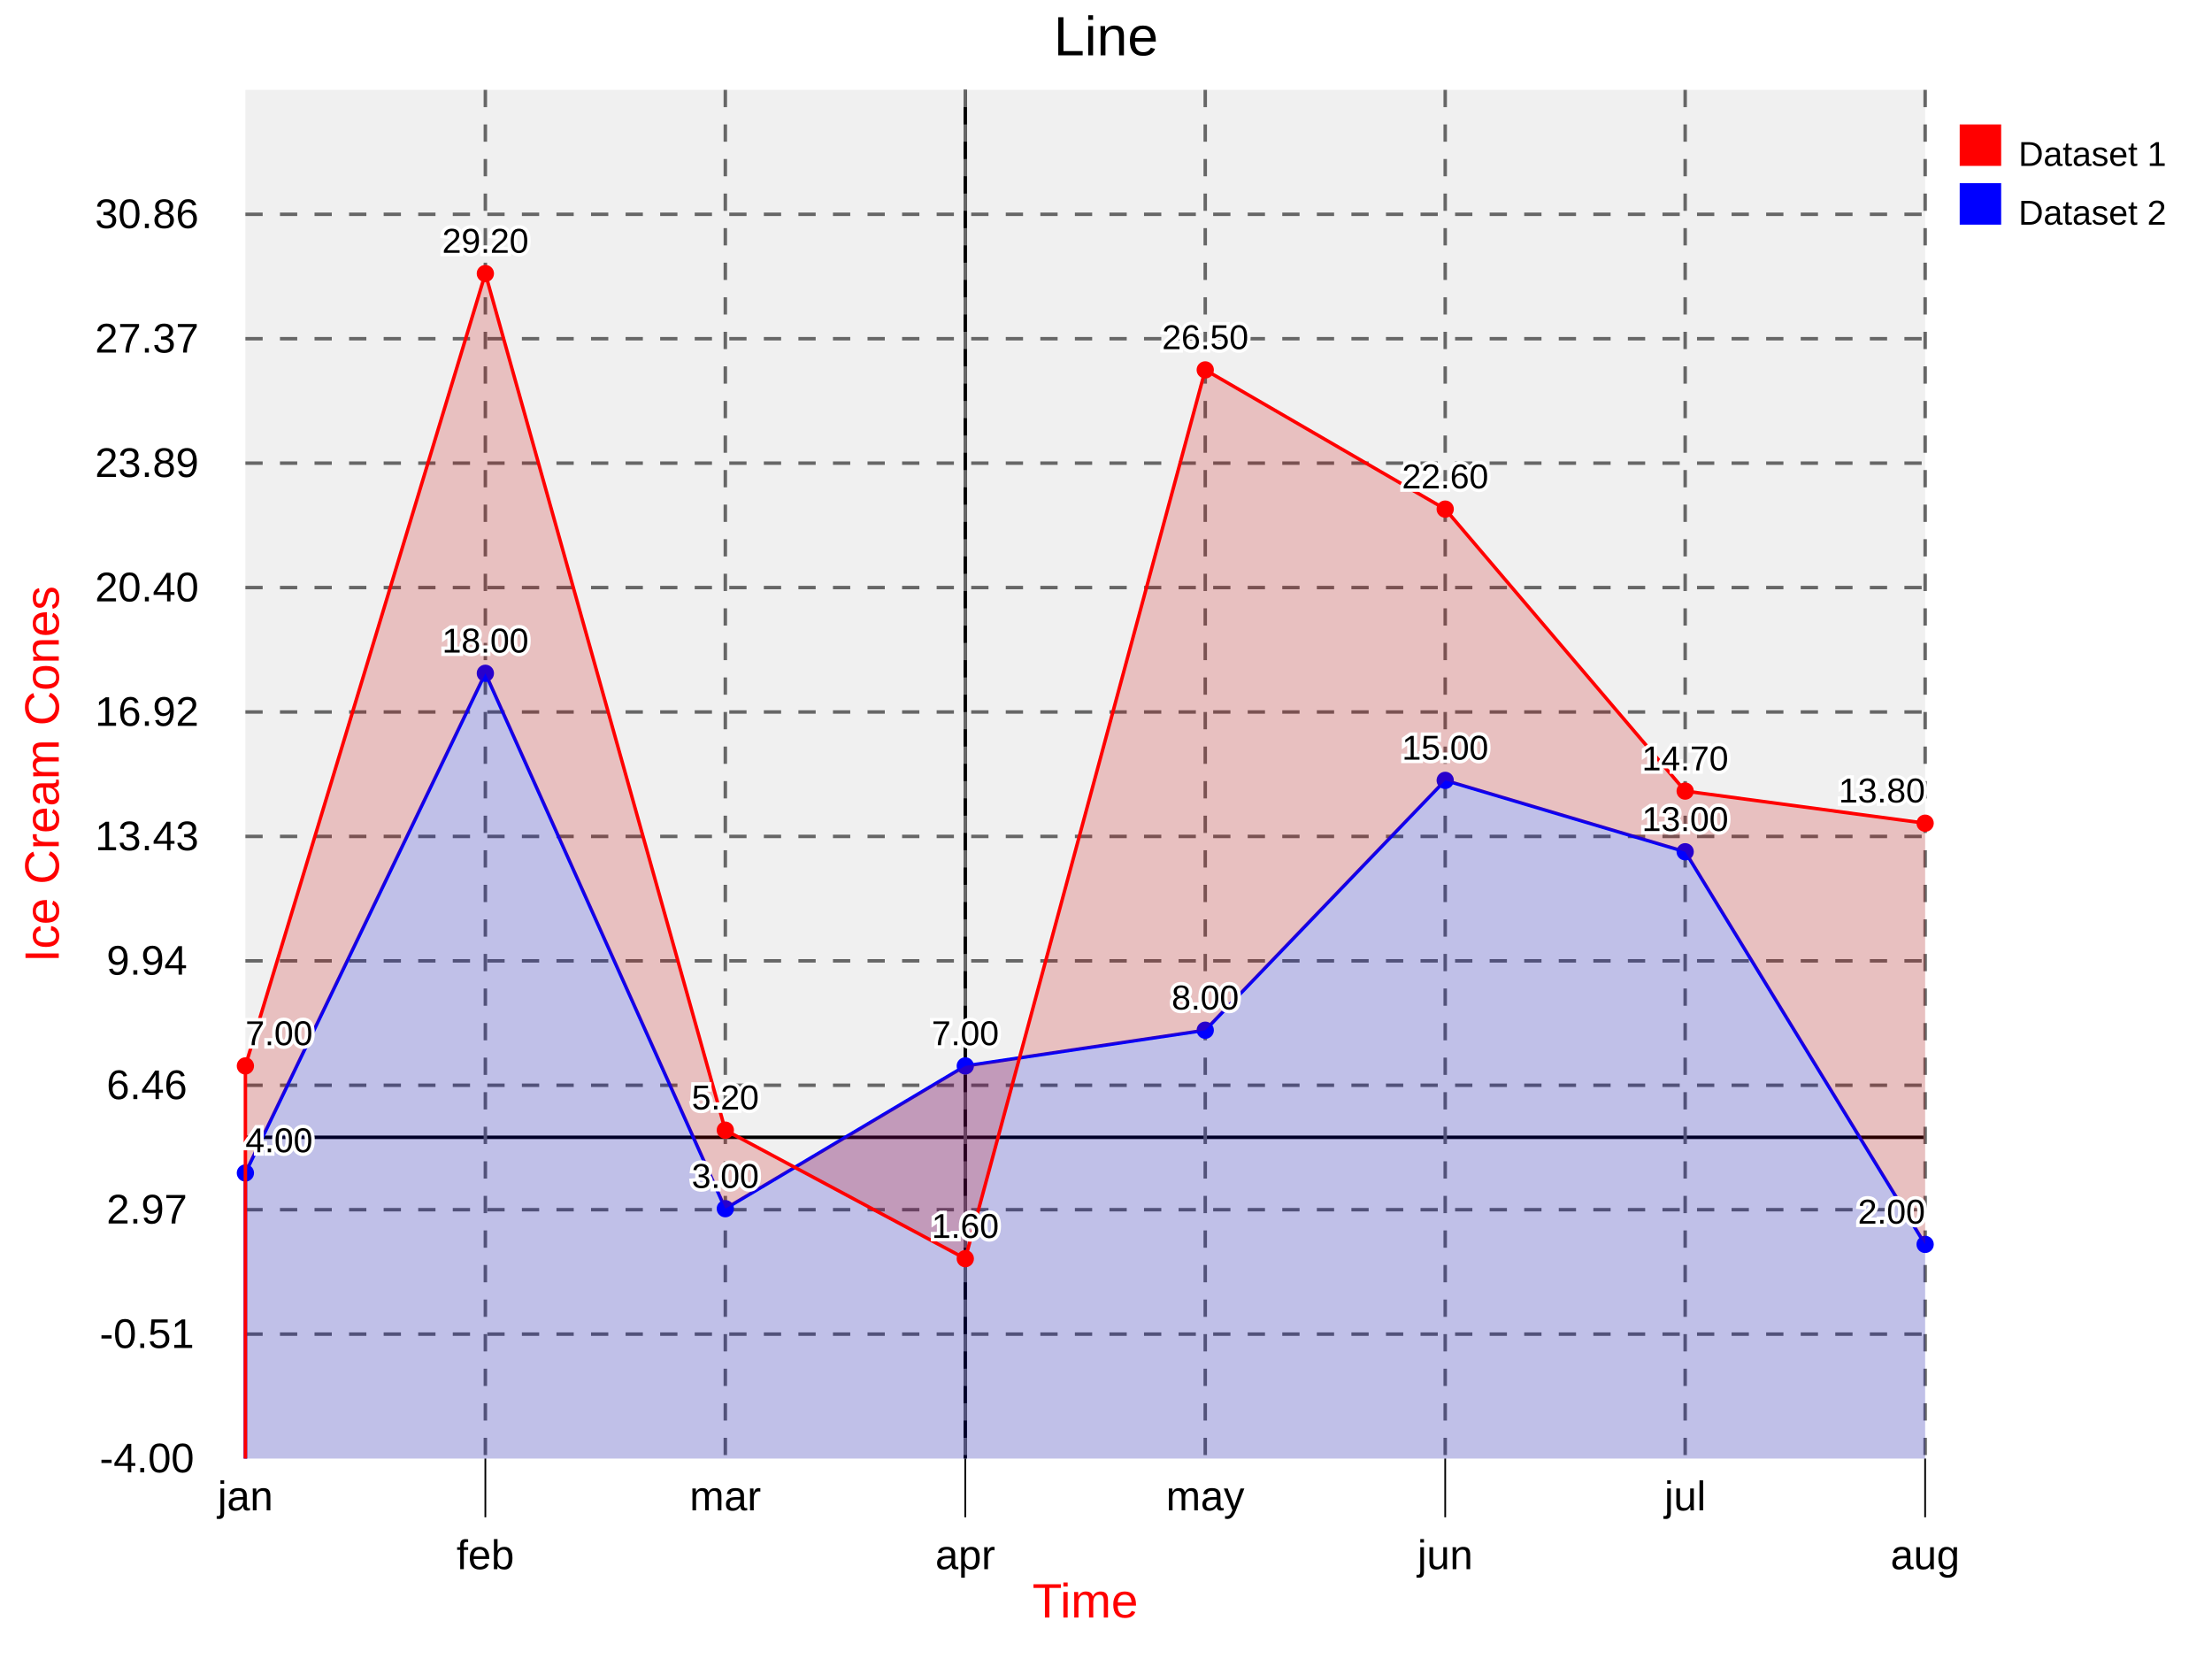
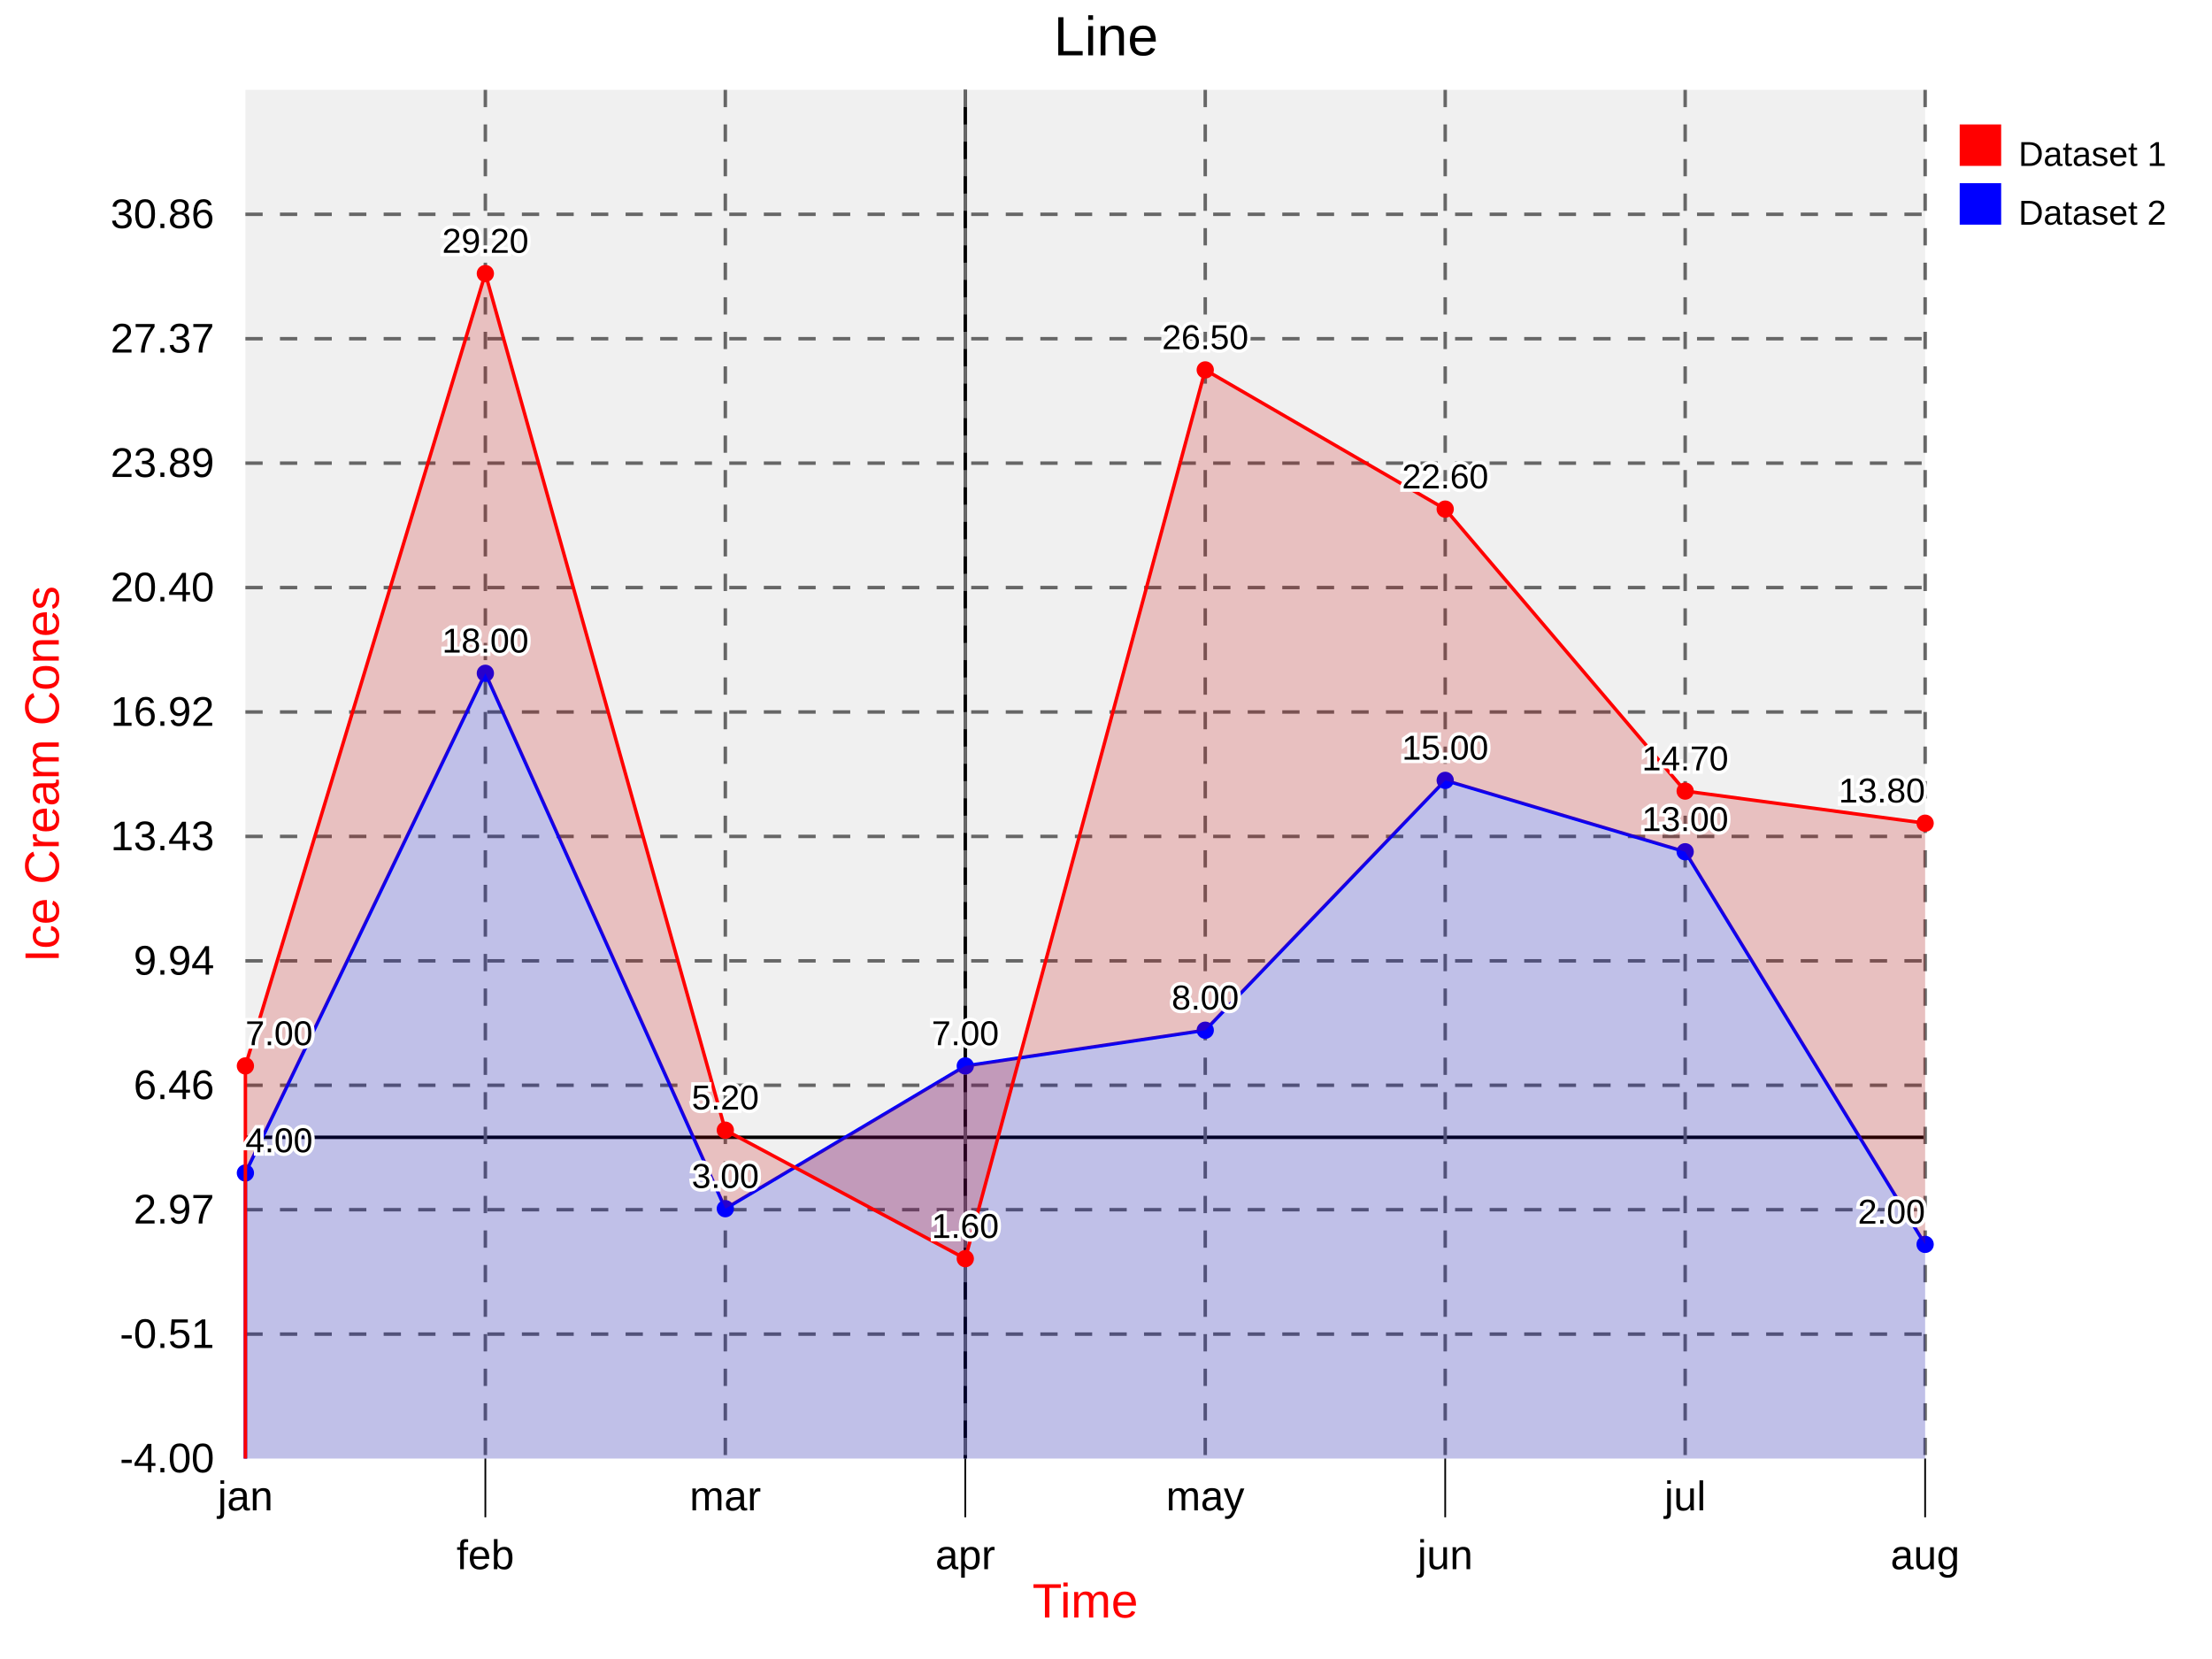
<svg xmlns="http://www.w3.org/2000/svg" xmlns:xlink="http://www.w3.org/1999/xlink" width="640" height="480" viewBox="0 0 640 480">
  <defs>
    <style type="text/css">
/* Copy from here for external style sheet */
.svgBackground{
  fill:#ffffff;
}
.graphBackground{
  fill:#f0f0f0;
}

/* graphs titles */
.mainTitle{
  text-anchor: middle;
  fill: #000000;
  font-size: 16px;
  font-family: "Arial", sans-serif;
  font-weight: normal;
}
.subTitle{
  text-anchor: middle;
  fill: #999999;
  font-size: 14px;
  font-family: "Arial", sans-serif;
  font-weight: normal;
}

.axis{
  stroke: #000000;
  stroke-width: 1px;
}

.guideLines{
  stroke: #666666;
  stroke-width: 1px;
  stroke-dasharray: 5 5;
}

.xAxisLabels{
  text-anchor: middle;
  fill: #000000;
  font-size: 12px;
  font-family: "Arial", sans-serif;
  font-weight: normal;
}

.yAxisLabels{
  text-anchor: end;
  fill: #000000;
  font-size: 12px;
  font-family: "Arial", sans-serif;
  font-weight: normal;
}

.xAxisTitle{
  text-anchor: middle;
  fill: #ff0000;
  font-size: 14px;
  font-family: "Arial", sans-serif;
  font-weight: normal;
}

.yAxisTitle{
  fill: #ff0000;
  text-anchor: middle;
  font-size: 14px;
  font-family: "Arial", sans-serif;
  font-weight: normal;
}

.dataPointLabel, .dataPointLabelBackground, .dataPointPopup, .dataPointPopupMask{
  fill: #000000;
  text-anchor:middle;
  font-size: 10px;
  font-family: "Arial", sans-serif;
  font-weight: normal;
}

.dataPointLabelBackground{
  stroke: #ffffff;
  stroke-width: 2;
}

.dataPointPopupMask{
  stroke: white;
  stroke-width: 7;
}

.dataPointPopup{
  fill: black;
  stroke-width: 2;
}

.staggerGuideLine{
  fill: none;
  stroke: #000000;
  stroke-width: 0.5px;
}

/* default line styles */
.line1{
	fill: none;
	stroke: #ff0000;
	stroke-width: 1px;
}
.line2{
	fill: none;
	stroke: #0000ff;
	stroke-width: 1px;
}
.line3{
	fill: none;
	stroke: #00ff00;
	stroke-width: 1px;
}
.line4{
	fill: none;
	stroke: #ffcc00;
	stroke-width: 1px;
}
.line5{
	fill: none;
	stroke: #00ccff;
	stroke-width: 1px;
}
.line6{
	fill: none;
	stroke: #ff00ff;
	stroke-width: 1px;
}
.line7{
	fill: none;
	stroke: #00ffff;
	stroke-width: 1px;
}
.line8{
	fill: none;
	stroke: #ffff00;
	stroke-width: 1px;
}
.line9{
	fill: none;
	stroke: #ccc6666;
	stroke-width: 1px;
}
.line10{
	fill: none;
	stroke: #663399;
	stroke-width: 1px;
}
.line11{
	fill: none;
	stroke: #339900;
	stroke-width: 1px;
}
.line12{
	fill: none;
	stroke: #9966FF;
	stroke-width: 1px;
}
/* default fill styles */
.fill1{
	fill: #cc0000;
	fill-opacity: 0.2;
	stroke: none;
}
.fill2{
	fill: #0000cc;
	fill-opacity: 0.2;
	stroke: none;
}
.fill3{
	fill: #00cc00;
	fill-opacity: 0.2;
	stroke: none;
}
.fill4{
	fill: #ffcc00;
	fill-opacity: 0.2;
	stroke: none;
}
.fill5{
	fill: #00ccff;
	fill-opacity: 0.2;
	stroke: none;
}
.fill6{
	fill: #ff00ff;
	fill-opacity: 0.2;
	stroke: none;
}
.fill7{
	fill: #00ffff;
	fill-opacity: 0.2;
	stroke: none;
}
.fill8{
	fill: #ffff00;
	fill-opacity: 0.2;
	stroke: none;
}
.fill9{
	fill: #cc6666;
	fill-opacity: 0.2;
	stroke: none;
}
.fill10{
	fill: #663399;
	fill-opacity: 0.2;
	stroke: none;
}
.fill11{
	fill: #339900;
	fill-opacity: 0.2;
	stroke: none;
}
.fill12{
	fill: #9966FF;
	fill-opacity: 0.2;
	stroke: none;
}
/* default line styles */
.key1,.dataPoint1{
	fill: #ff0000;
	stroke: none;
	stroke-width: 1px;
}
.key2,.dataPoint2{
	fill: #0000ff;
	stroke: none;
	stroke-width: 1px;
}
.key3,.dataPoint3{
	fill: #00ff00;
	stroke: none;
	stroke-width: 1px;
}
.key4,.dataPoint4{
	fill: #ffcc00;
	stroke: none;
	stroke-width: 1px;
}
.key5,.dataPoint5{
	fill: #00ccff;
	stroke: none;
	stroke-width: 1px;
}
.key6,.dataPoint6{
	fill: #ff00ff;
	stroke: none;
	stroke-width: 1px;
}
.key7,.dataPoint7{
	fill: #00ffff;
	stroke: none;
	stroke-width: 1px;
}
.key8,.dataPoint8{
	fill: #ffff00;
	stroke: none;
	stroke-width: 1px;
}
.key9,.dataPoint9{
	fill: #cc6666;
	stroke: none;
	stroke-width: 1px;
}
.key10,.dataPoint10{
	fill: #663399;
	stroke: none;
	stroke-width: 1px;
}
.key11,.dataPoint11{
	fill: #339900;
	stroke: none;
	stroke-width: 1px;
}
.key12,.dataPoint12{
	fill: #9966FF;
	stroke: none;
	stroke-width: 1px;
}


.keyText{
  fill: #000000;
  text-anchor:start;
  font-size: 10px;
  font-family: "Arial", sans-serif;
  font-weight: normal;
}
/* End copy for external style sheet */

</style>
  </defs>
  <rect width="640" height="480" x="0" y="0" class="svgBackground" />
  <g transform="translate( 71.0 26 )">
    <rect x="0" y="0" width="486.0" height="396" class="graphBackground" />
    <path d="M 0 303.057 h486.0" class="axis" id="yAxis" />
    <path d="M 208.286 0 v396" class="axis" id="xAxis" />
    <text class="xAxisLabels" x="0.0" y="411" style="text-anchor: middle">jan</text>
    <text class="xAxisLabels" x="69.429" y="428" style="text-anchor: middle">feb</text>
    <path d="M69.429 396 v17" class="staggerGuideLine" />
    <path d="M69.429 0 v396" class="guideLines" />
    <text class="xAxisLabels" x="138.857" y="411" style="text-anchor: middle">mar</text>
    <path d="M138.857 0 v396" class="guideLines" />
    <text class="xAxisLabels" x="208.286" y="428" style="text-anchor: middle">apr</text>
    <path d="M208.286 396 v17" class="staggerGuideLine" />
    <path d="M208.286 0 v396" class="guideLines" />
    <text class="xAxisLabels" x="277.714" y="411" style="text-anchor: middle">may</text>
    <path d="M277.714 0 v396" class="guideLines" />
    <text class="xAxisLabels" x="347.143" y="428" style="text-anchor: middle">jun</text>
    <path d="M347.143 396 v17" class="staggerGuideLine" />
    <path d="M347.143 0 v396" class="guideLines" />
    <text class="xAxisLabels" x="416.571" y="411" style="text-anchor: middle">jul</text>
    <path d="M416.571 0 v396" class="guideLines" />
    <text class="xAxisLabels" x="486.0" y="428" style="text-anchor: middle">aug</text>
    <path d="M486.0 396 v17" class="staggerGuideLine" />
    <path d="M486.0 0 v396" class="guideLines" />
-     <text x="-16.5" y="400.0" class="yAxisLabels" style="text-anchor: middle" transform="translate( -12 0 ) rotate( 0 -16.5 400.0 ) ">-4.00</text>
-     <text x="-16.5" y="364.0" class="yAxisLabels" style="text-anchor: middle" transform="translate( -12 0 ) rotate( 0 -16.5 364.0 ) ">-0.51</text>
+     <text x="3" y="400.0" class="yAxisLabels" style="text-anchor: end" transform="translate( -12 0 ) rotate( 0 3 400.0 ) ">-4.00</text>
+     <text x="3" y="364.0" class="yAxisLabels" style="text-anchor: end" transform="translate( -12 0 ) rotate( 0 3 364.0 ) ">-0.51</text>
    <path d="M0 360.0 h486.0" class="guideLines" />
-     <text x="-16.5" y="328.0" class="yAxisLabels" style="text-anchor: middle" transform="translate( -12 0 ) rotate( 0 -16.5 328.0 ) ">2.97</text>
+     <text x="3" y="328.0" class="yAxisLabels" style="text-anchor: end" transform="translate( -12 0 ) rotate( 0 3 328.0 ) ">2.97</text>
    <path d="M0 324.0 h486.0" class="guideLines" />
-     <text x="-16.5" y="292.0" class="yAxisLabels" style="text-anchor: middle" transform="translate( -12 0 ) rotate( 0 -16.5 292.0 ) ">6.46</text>
+     <text x="3" y="292.0" class="yAxisLabels" style="text-anchor: end" transform="translate( -12 0 ) rotate( 0 3 292.0 ) ">6.46</text>
    <path d="M0 288.0 h486.0" class="guideLines" />
-     <text x="-16.5" y="256.0" class="yAxisLabels" style="text-anchor: middle" transform="translate( -12 0 ) rotate( 0 -16.5 256.0 ) ">9.94</text>
+     <text x="3" y="256.0" class="yAxisLabels" style="text-anchor: end" transform="translate( -12 0 ) rotate( 0 3 256.0 ) ">9.94</text>
    <path d="M0 252.0 h486.0" class="guideLines" />
-     <text x="-16.5" y="220.0" class="yAxisLabels" style="text-anchor: middle" transform="translate( -12 0 ) rotate( 0 -16.5 220.0 ) ">13.43</text>
+     <text x="3" y="220.0" class="yAxisLabels" style="text-anchor: end" transform="translate( -12 0 ) rotate( 0 3 220.0 ) ">13.43</text>
    <path d="M0 216.0 h486.0" class="guideLines" />
-     <text x="-16.5" y="184.0" class="yAxisLabels" style="text-anchor: middle" transform="translate( -12 0 ) rotate( 0 -16.5 184.0 ) ">16.92</text>
+     <text x="3" y="184.0" class="yAxisLabels" style="text-anchor: end" transform="translate( -12 0 ) rotate( 0 3 184.0 ) ">16.92</text>
    <path d="M0 180.0 h486.0" class="guideLines" />
-     <text x="-16.5" y="148.0" class="yAxisLabels" style="text-anchor: middle" transform="translate( -12 0 ) rotate( 0 -16.5 148.0 ) ">20.40</text>
+     <text x="3" y="148.0" class="yAxisLabels" style="text-anchor: end" transform="translate( -12 0 ) rotate( 0 3 148.0 ) ">20.40</text>
    <path d="M0 144.0 h486.0" class="guideLines" />
-     <text x="-16.5" y="112.0" class="yAxisLabels" style="text-anchor: middle" transform="translate( -12 0 ) rotate( 0 -16.5 112.0 ) ">23.89</text>
+     <text x="3" y="112.0" class="yAxisLabels" style="text-anchor: end" transform="translate( -12 0 ) rotate( 0 3 112.0 ) ">23.89</text>
    <path d="M0 108.0 h486.0" class="guideLines" />
-     <text x="-16.5" y="76.0" class="yAxisLabels" style="text-anchor: middle" transform="translate( -12 0 ) rotate( 0 -16.5 76.0 ) ">27.37</text>
+     <text x="3" y="76.0" class="yAxisLabels" style="text-anchor: end" transform="translate( -12 0 ) rotate( 0 3 76.0 ) ">27.37</text>
    <path d="M0 72.0 h486.0" class="guideLines" />
-     <text x="-16.5" y="40.0" class="yAxisLabels" style="text-anchor: middle" transform="translate( -12 0 ) rotate( 0 -16.5 40.0 ) ">30.86</text>
+     <text x="3" y="40.0" class="yAxisLabels" style="text-anchor: end" transform="translate( -12 0 ) rotate( 0 3 40.0 ) ">30.86</text>
    <path d="M0 36.0 h486.0" class="guideLines" />
    <path d="M0.0 396.0 L0.0 313.384 69.429 168.806 138.857 323.711 208.286 282.403 277.714 272.076 347.143 199.787 416.571 220.441 486.0 334.038 486.0 396.0 416.571 396.0 347.143 396.0 277.714 396.0 208.286 396.0 138.857 396.0 69.429 396.0 0.0 396.0 Z" class="fill2" />
    <path d="M0 396 L0.0 313.384 69.429 168.806 138.857 323.711 208.286 282.403 277.714 272.076 347.143 199.787 416.571 220.441 486.0 334.038 " class="line2" />
    <circle cx="0.0" cy="313.384" r="2.5" class="dataPoint2" />
    <circle cx="69.429" cy="168.806" r="2.5" class="dataPoint2" />
    <circle cx="138.857" cy="323.711" r="2.5" class="dataPoint2" />
    <circle cx="208.286" cy="282.403" r="2.5" class="dataPoint2" />
    <circle cx="277.714" cy="272.076" r="2.5" class="dataPoint2" />
    <circle cx="347.143" cy="199.787" r="2.5" class="dataPoint2" />
    <circle cx="416.571" cy="220.441" r="2.5" class="dataPoint2" />
    <circle cx="486.0" cy="334.038" r="2.5" class="dataPoint2" />
    <path d="M0.0 313.384 L0.0 282.403 69.429 53.143 138.857 300.991 208.286 338.169 277.714 81.026 347.143 121.301 416.571 202.885 486.0 212.179 486.0 334.038 416.571 220.441 347.143 199.787 277.714 272.076 208.286 282.403 138.857 323.711 69.429 168.806 0.0 313.384 Z" class="fill1" />
    <path d="M0 396 L0.0 282.403 69.429 53.143 138.857 300.991 208.286 338.169 277.714 81.026 347.143 121.301 416.571 202.885 486.0 212.179 " class="line1" />
    <circle cx="0.0" cy="282.403" r="2.5" class="dataPoint1" />
    <circle cx="69.429" cy="53.143" r="2.5" class="dataPoint1" />
    <circle cx="138.857" cy="300.991" r="2.5" class="dataPoint1" />
    <circle cx="208.286" cy="338.169" r="2.5" class="dataPoint1" />
    <circle cx="277.714" cy="81.026" r="2.5" class="dataPoint1" />
    <circle cx="347.143" cy="121.301" r="2.5" class="dataPoint1" />
    <circle cx="416.571" cy="202.885" r="2.5" class="dataPoint1" />
    <circle cx="486.0" cy="212.179" r="2.5" class="dataPoint1" />
    <g>
      <text x="0.0" y="307.384" class="dataPointLabelBackground" style="text-anchor: start;">4.00</text>
      <text x="0.0" y="307.384" class="dataPointLabel" style="text-anchor: start;">4.00</text>
-       <g id="7420" visibility="hidden">
+       <g id="16541600" visibility="hidden">
        <text x="5.0" y="301.384" class="dataPointPopupMask" style="text-anchor: start;">4</text>
        <text x="5.0" y="301.384" class="dataPointPopup" style="text-anchor: start;">4</text>
      </g>
      <a xlink:href="">
        <circle cx="0.0" cy="313.384" r="10" style="opacity: 0" />
      </a>
      <text x="69.429" y="162.806" class="dataPointLabelBackground">18.00</text>
      <text x="69.429" y="162.806" class="dataPointLabel">18.00</text>
-       <g id="7440" visibility="hidden">
+       <g id="16391800" visibility="hidden">
        <text x="74.429" y="156.806" class="dataPointPopupMask" style="text-anchor: start;">18</text>
        <text x="74.429" y="156.806" class="dataPointPopup" style="text-anchor: start;">18</text>
      </g>
      <a xlink:href="">
        <circle cx="69.429" cy="168.806" r="10" style="opacity: 0" />
      </a>
      <text x="138.857" y="317.711" class="dataPointLabelBackground">3.00</text>
      <text x="138.857" y="317.711" class="dataPointLabel">3.00</text>
-       <g id="7460" visibility="hidden">
+       <g id="15597760" visibility="hidden">
        <text x="143.857" y="311.711" class="dataPointPopupMask" style="text-anchor: start;">3</text>
        <text x="143.857" y="311.711" class="dataPointPopup" style="text-anchor: start;">3</text>
      </g>
      <a xlink:href="">
        <circle cx="138.857" cy="323.711" r="10" style="opacity: 0" />
      </a>
      <text x="208.286" y="276.403" class="dataPointLabelBackground">7.00</text>
      <text x="208.286" y="276.403" class="dataPointLabel">7.00</text>
-       <g id="7480" visibility="hidden">
+       <g id="15413040" visibility="hidden">
        <text x="213.286" y="270.403" class="dataPointPopupMask" style="text-anchor: start;">7</text>
        <text x="213.286" y="270.403" class="dataPointPopup" style="text-anchor: start;">7</text>
      </g>
      <a xlink:href="">
        <circle cx="208.286" cy="282.403" r="10" style="opacity: 0" />
      </a>
      <text x="277.714" y="266.076" class="dataPointLabelBackground">8.00</text>
      <text x="277.714" y="266.076" class="dataPointLabel">8.00</text>
-       <g id="7500" visibility="hidden">
+       <g id="15225020" visibility="hidden">
        <text x="282.714" y="260.076" class="dataPointPopupMask" style="text-anchor: start;">8</text>
        <text x="282.714" y="260.076" class="dataPointPopup" style="text-anchor: start;">8</text>
      </g>
      <a xlink:href="">
        <circle cx="277.714" cy="272.076" r="10" style="opacity: 0" />
      </a>
      <text x="347.143" y="193.787" class="dataPointLabelBackground">15.00</text>
      <text x="347.143" y="193.787" class="dataPointLabel">15.00</text>
-       <g id="7520" visibility="hidden">
+       <g id="14877860" visibility="hidden">
        <text x="352.143" y="187.787" class="dataPointPopupMask" style="text-anchor: start;">15</text>
        <text x="352.143" y="187.787" class="dataPointPopup" style="text-anchor: start;">15</text>
      </g>
      <a xlink:href="">
        <circle cx="347.143" cy="199.787" r="10" style="opacity: 0" />
      </a>
      <text x="416.571" y="214.441" class="dataPointLabelBackground">13.00</text>
      <text x="416.571" y="214.441" class="dataPointLabel">13.00</text>
-       <g id="7540" visibility="hidden">
+       <g id="13821520" visibility="hidden">
        <text x="421.571" y="208.441" class="dataPointPopupMask" style="text-anchor: start;">13</text>
        <text x="421.571" y="208.441" class="dataPointPopup" style="text-anchor: start;">13</text>
      </g>
      <a xlink:href="">
        <circle cx="416.571" cy="220.441" r="10" style="opacity: 0" />
      </a>
      <text x="486.0" y="328.038" class="dataPointLabelBackground" style="text-anchor: end;">2.00</text>
      <text x="486.0" y="328.038" class="dataPointLabel" style="text-anchor: end;">2.00</text>
-       <g id="7560" visibility="hidden">
+       <g id="17068580" visibility="hidden">
        <text x="481.0" y="322.038" class="dataPointPopupMask" style="text-anchor: end;">2</text>
        <text x="481.0" y="322.038" class="dataPointPopup" style="text-anchor: end;">2</text>
      </g>
      <a xlink:href="">
        <circle cx="486.0" cy="334.038" r="10" style="opacity: 0" />
      </a>
      <text x="0.0" y="276.403" class="dataPointLabelBackground" style="text-anchor: start;">7.00</text>
      <text x="0.0" y="276.403" class="dataPointLabel" style="text-anchor: start;">7.00</text>
-       <g id="7580" visibility="hidden">
+       <g id="16989820" visibility="hidden">
        <text x="5.0" y="270.403" class="dataPointPopupMask" style="text-anchor: start;">7</text>
        <text x="5.0" y="270.403" class="dataPointPopup" style="text-anchor: start;">7</text>
      </g>
      <a xlink:href="">
        <circle cx="0.0" cy="282.403" r="10" style="opacity: 0" />
      </a>
      <text x="69.429" y="47.143" class="dataPointLabelBackground">29.20</text>
      <text x="69.429" y="47.143" class="dataPointLabel">29.20</text>
-       <g id="7600" visibility="hidden">
+       <g id="16933520" visibility="hidden">
        <text x="74.429" y="41.143" class="dataPointPopupMask" style="text-anchor: start;">29.200000000000003</text>
        <text x="74.429" y="41.143" class="dataPointPopup" style="text-anchor: start;">29.200000000000003</text>
      </g>
      <a xlink:href="">
        <circle cx="69.429" cy="53.143" r="10" style="opacity: 0" />
      </a>
      <text x="138.857" y="294.991" class="dataPointLabelBackground">5.20</text>
      <text x="138.857" y="294.991" class="dataPointLabel">5.20</text>
-       <g id="7620" visibility="hidden">
+       <g id="16860620" visibility="hidden">
        <text x="143.857" y="288.991" class="dataPointPopupMask" style="text-anchor: start;">5.199999999999999</text>
        <text x="143.857" y="288.991" class="dataPointPopup" style="text-anchor: start;">5.199999999999999</text>
      </g>
      <a xlink:href="">
        <circle cx="138.857" cy="300.991" r="10" style="opacity: 0" />
      </a>
      <text x="208.286" y="332.169" class="dataPointLabelBackground">1.60</text>
      <text x="208.286" y="332.169" class="dataPointLabel">1.60</text>
-       <g id="7640" visibility="hidden">
+       <g id="16783180" visibility="hidden">
        <text x="213.286" y="326.169" class="dataPointPopupMask" style="text-anchor: start;">1.5999999999999996</text>
        <text x="213.286" y="326.169" class="dataPointPopup" style="text-anchor: start;">1.5999999999999996</text>
      </g>
      <a xlink:href="">
        <circle cx="208.286" cy="338.169" r="10" style="opacity: 0" />
      </a>
      <text x="277.714" y="75.026" class="dataPointLabelBackground">26.50</text>
      <text x="277.714" y="75.026" class="dataPointLabel">26.50</text>
-       <g id="7660" visibility="hidden">
+       <g id="16721900" visibility="hidden">
        <text x="282.714" y="69.026" class="dataPointPopupMask" style="text-anchor: start;">26.5</text>
        <text x="282.714" y="69.026" class="dataPointPopup" style="text-anchor: start;">26.5</text>
      </g>
      <a xlink:href="">
        <circle cx="277.714" cy="81.026" r="10" style="opacity: 0" />
      </a>
      <text x="347.143" y="115.301" class="dataPointLabelBackground">22.60</text>
      <text x="347.143" y="115.301" class="dataPointLabel">22.60</text>
-       <g id="7680" visibility="hidden">
+       <g id="16671960" visibility="hidden">
        <text x="352.143" y="109.301" class="dataPointPopupMask" style="text-anchor: start;">22.6</text>
        <text x="352.143" y="109.301" class="dataPointPopup" style="text-anchor: start;">22.6</text>
      </g>
      <a xlink:href="">
        <circle cx="347.143" cy="121.301" r="10" style="opacity: 0" />
      </a>
      <text x="416.571" y="196.885" class="dataPointLabelBackground">14.70</text>
      <text x="416.571" y="196.885" class="dataPointLabel">14.70</text>
-       <g id="7700" visibility="hidden">
+       <g id="16631320" visibility="hidden">
        <text x="421.571" y="190.885" class="dataPointPopupMask" style="text-anchor: start;">14.7</text>
        <text x="421.571" y="190.885" class="dataPointPopup" style="text-anchor: start;">14.7</text>
      </g>
      <a xlink:href="">
        <circle cx="416.571" cy="202.885" r="10" style="opacity: 0" />
      </a>
      <text x="486.0" y="206.179" class="dataPointLabelBackground" style="text-anchor: end;">13.80</text>
      <text x="486.0" y="206.179" class="dataPointLabel" style="text-anchor: end;">13.80</text>
-       <g id="7720" visibility="hidden">
+       <g id="16588680" visibility="hidden">
        <text x="481.0" y="200.179" class="dataPointPopupMask" style="text-anchor: end;">13.8</text>
        <text x="481.0" y="200.179" class="dataPointPopup" style="text-anchor: end;">13.8</text>
      </g>
      <a xlink:href="">
        <circle cx="486.0" cy="212.179" r="10" style="opacity: 0" />
      </a>
    </g>
  </g>
  <text x="320" y="16" class="mainTitle">Line</text>
  <text x="314.0" y="468" class="xAxisTitle">Time</text>
  <text x="17" y="224" class="yAxisTitle" transform="rotate( -90, 17, 224 )">Ice Cream Cones</text>
  <g transform="translate(567.0 36)">
    <rect x="0" y="0" width="12" height="12" class="key1" />
    <text x="17" y="12" class="keyText">Dataset 1</text>
    <rect x="0" y="17" width="12" height="12" class="key2" />
    <text x="17" y="29" class="keyText">Dataset 2</text>
  </g>
</svg>
